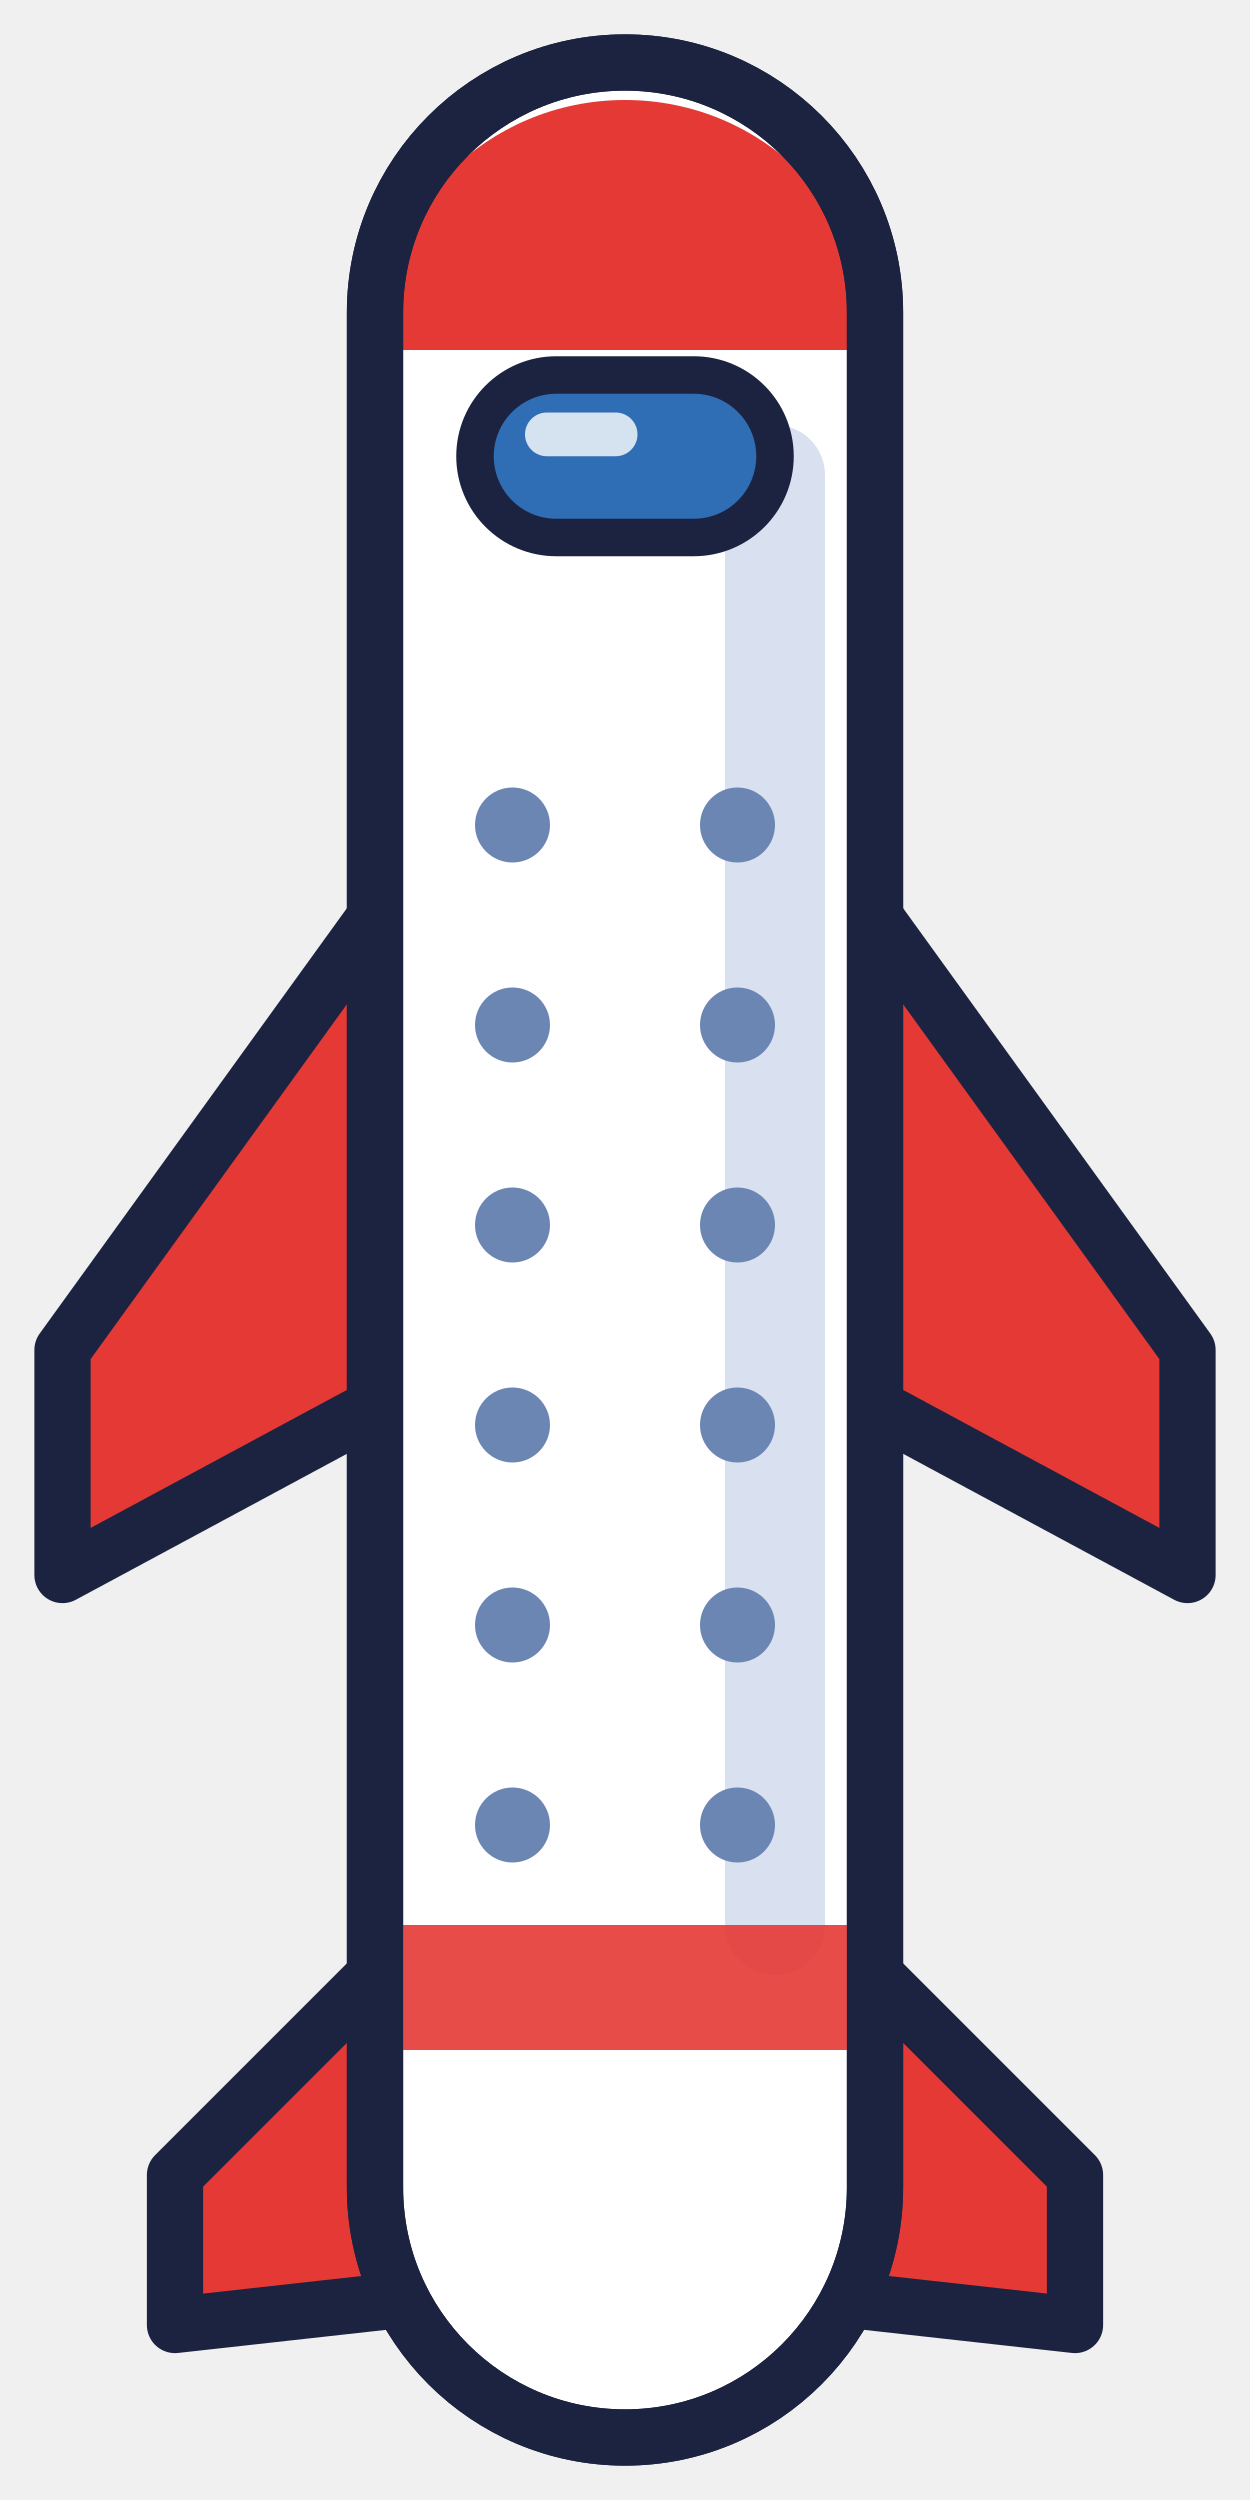
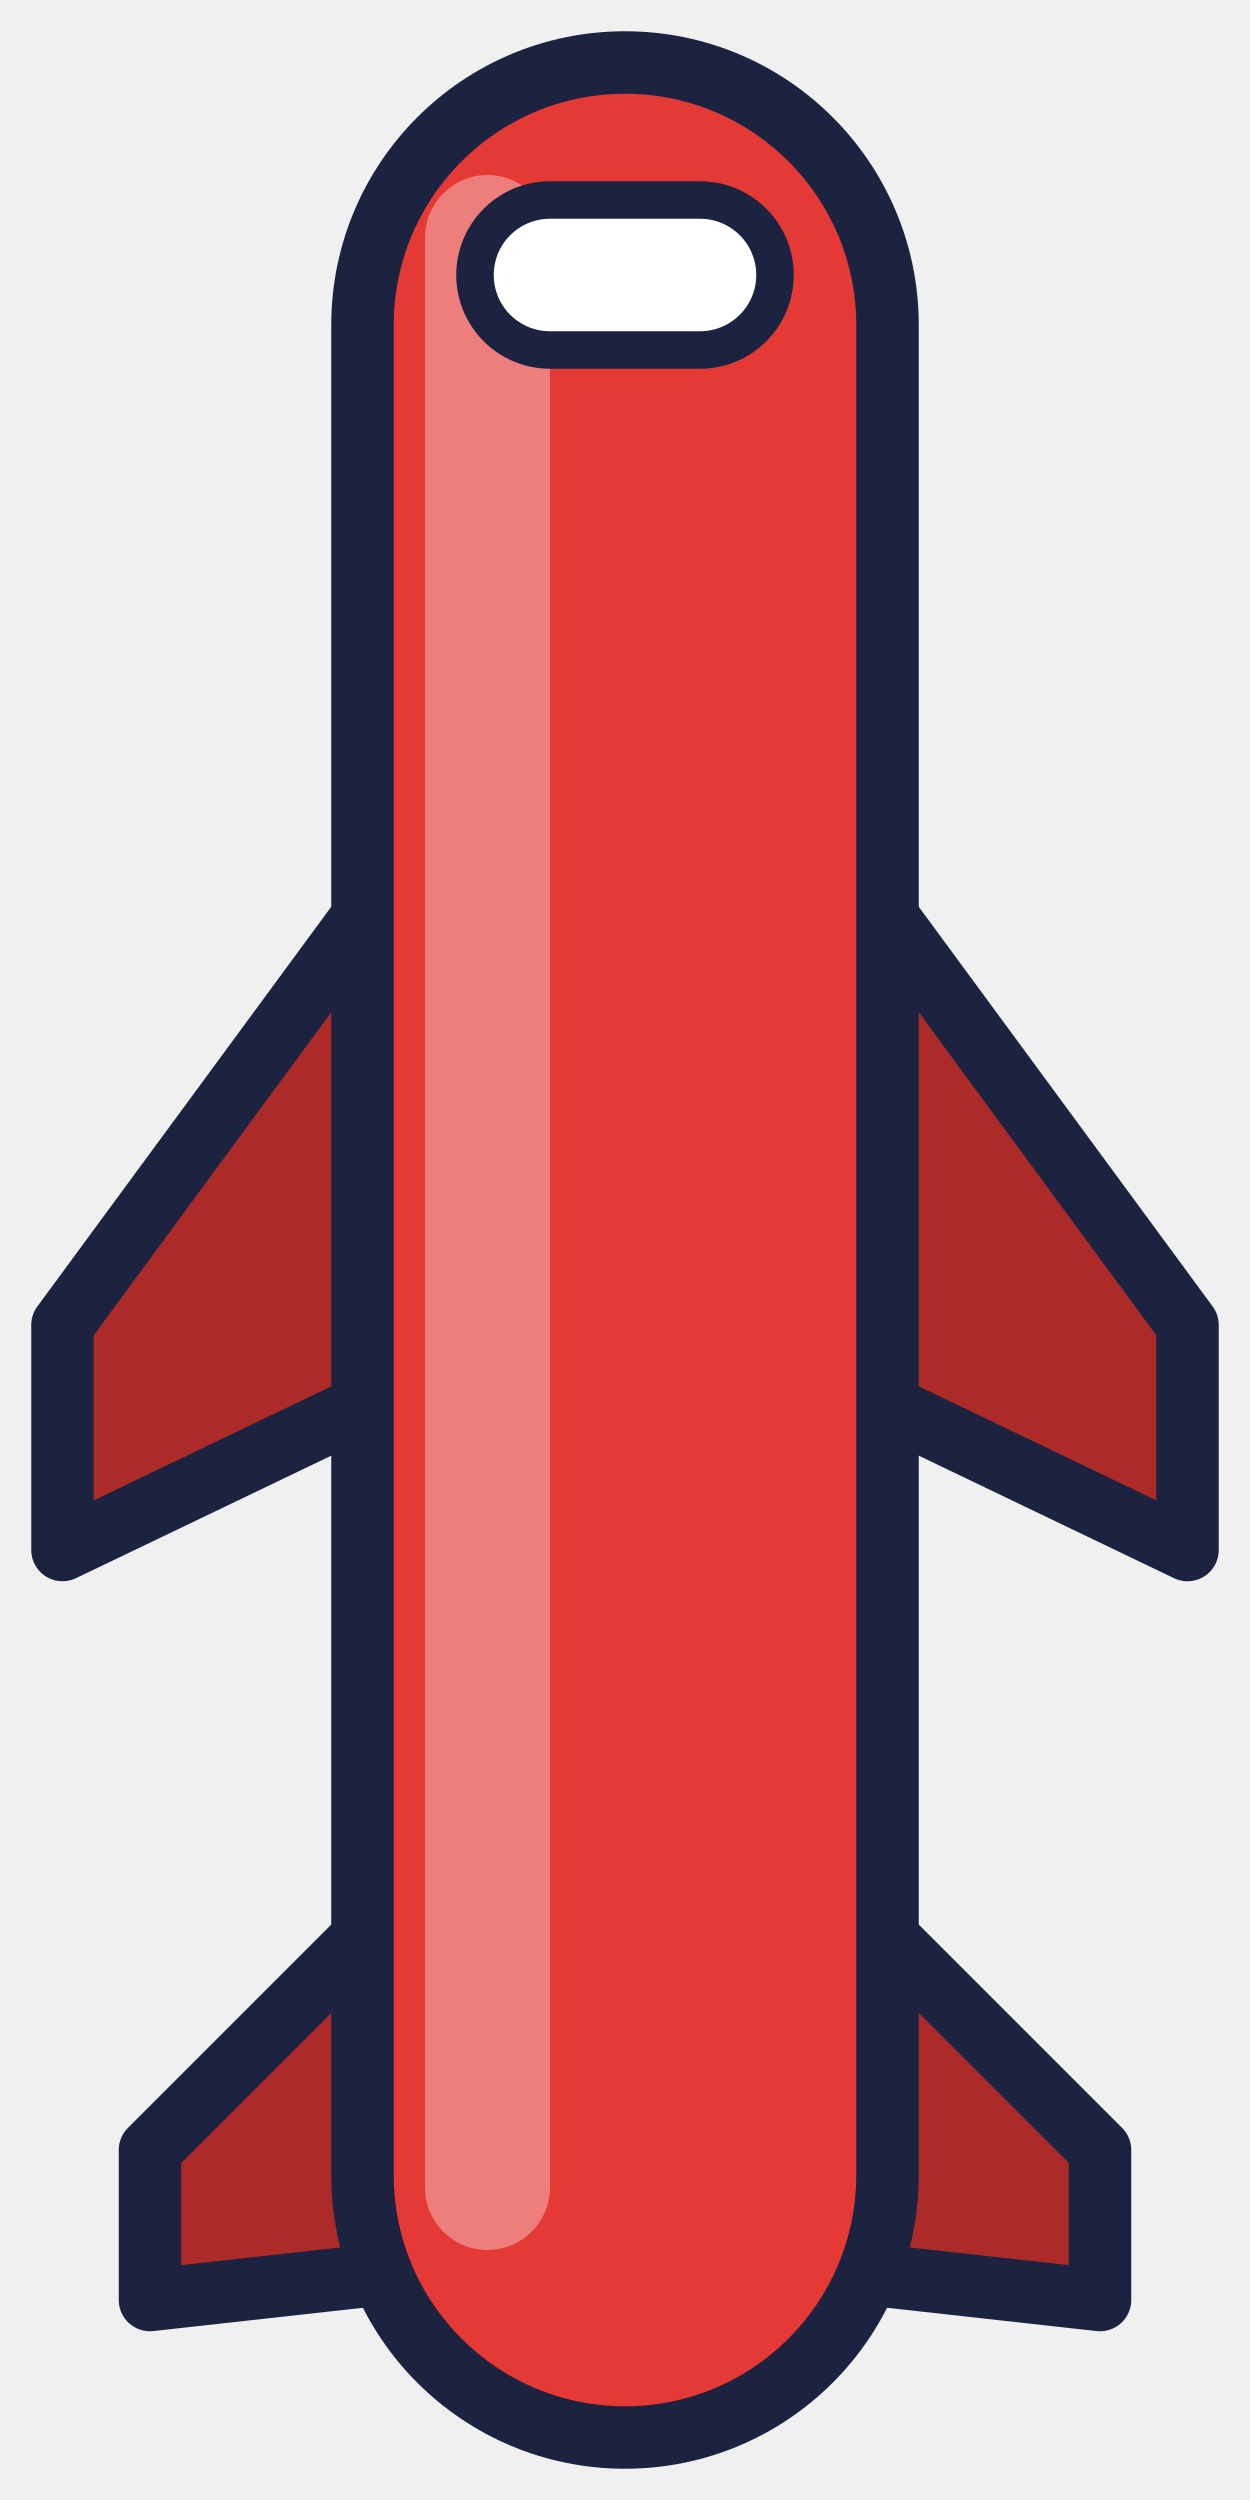
<svg xmlns="http://www.w3.org/2000/svg" viewBox="0 0 100 200" width="100" height="200">
-   <polygon points="69,72 95,108 95,126 69,112" fill="#E53935" stroke="#1B2340" stroke-width="4.5" stroke-linejoin="round" />
-   <polygon points="31,72 5,108 5,126 31,112" fill="#E53935" stroke="#1B2340" stroke-width="4.5" stroke-linejoin="round" />
-   <polygon points="68,156 86,174 86,186 68,184" fill="#E53935" stroke="#1B2340" stroke-width="4.5" stroke-linejoin="round" />
-   <polygon points="32,156 14,174 14,186 32,184" fill="#E53935" stroke="#1B2340" stroke-width="4.5" stroke-linejoin="round" />
-   <rect x="30" y="5" width="40" height="190" rx="20" fill="#FFFFFF" />
-   <path d="M30 28 A20 20 0 0 1 70 28 Z" fill="#E53935" />
-   <rect x="58" y="34" width="8" height="124" rx="4" fill="#D9E1F0" />
-   <rect x="30" y="5" width="40" height="190" rx="20" fill="none" stroke="#1B2340" stroke-width="4.5" stroke-linejoin="round" />
-   <rect x="38" y="30" width="24" height="13" rx="6.5" fill="#2F6DB5" stroke="#1B2340" stroke-width="3" />
-   <rect x="42" y="33" width="9" height="3.5" rx="1.75" fill="#FFFFFF" opacity="0.8" />
-   <rect x="30" y="154" width="40" height="10" fill="#E53935" opacity="0.9" />
-   <rect x="30" y="5" width="40" height="190" rx="20" fill="none" stroke="#1B2340" stroke-width="4.5" stroke-linejoin="round" />
-   <circle cx="41" cy="66" r="3" fill="#6B86B3" />
-   <circle cx="59" cy="66" r="3" fill="#6B86B3" />
-   <circle cx="41" cy="82" r="3" fill="#6B86B3" />
-   <circle cx="59" cy="82" r="3" fill="#6B86B3" />
-   <circle cx="41" cy="98" r="3" fill="#6B86B3" />
-   <circle cx="59" cy="98" r="3" fill="#6B86B3" />
-   <circle cx="41" cy="114" r="3" fill="#6B86B3" />
-   <circle cx="59" cy="114" r="3" fill="#6B86B3" />
-   <circle cx="41" cy="130" r="3" fill="#6B86B3" />
-   <circle cx="59" cy="130" r="3" fill="#6B86B3" />
-   <circle cx="41" cy="146" r="3" fill="#6B86B3" />
-   <circle cx="59" cy="146" r="3" fill="#6B86B3" />
+   <polygon points="70,72 95,106 95,124 70,112" fill="#ac2b28" stroke="#1B2340" stroke-width="5" stroke-linejoin="round" />
+   <polygon points="30,72 5,106 5,124 30,112" fill="#ac2b28" stroke="#1B2340" stroke-width="5" stroke-linejoin="round" />
+   <polygon points="70,154 88,172 88,184 70,182" fill="#ac2b28" stroke="#1B2340" stroke-width="5" stroke-linejoin="round" />
+   <polygon points="30,154 12,172 12,184 30,182" fill="#ac2b28" stroke="#1B2340" stroke-width="5" stroke-linejoin="round" />
+   <rect x="29" y="5" width="42" height="190" rx="21" fill="#E53935" stroke="#1B2340" stroke-width="5" stroke-linejoin="round" />
+   <rect x="34" y="14" width="10" height="166" rx="5" fill="#FFFFFF" opacity="0.35" />
+   <rect x="38" y="16" width="24" height="12" rx="6" fill="#FFFFFF" stroke="#1B2340" stroke-width="3" />
</svg>
